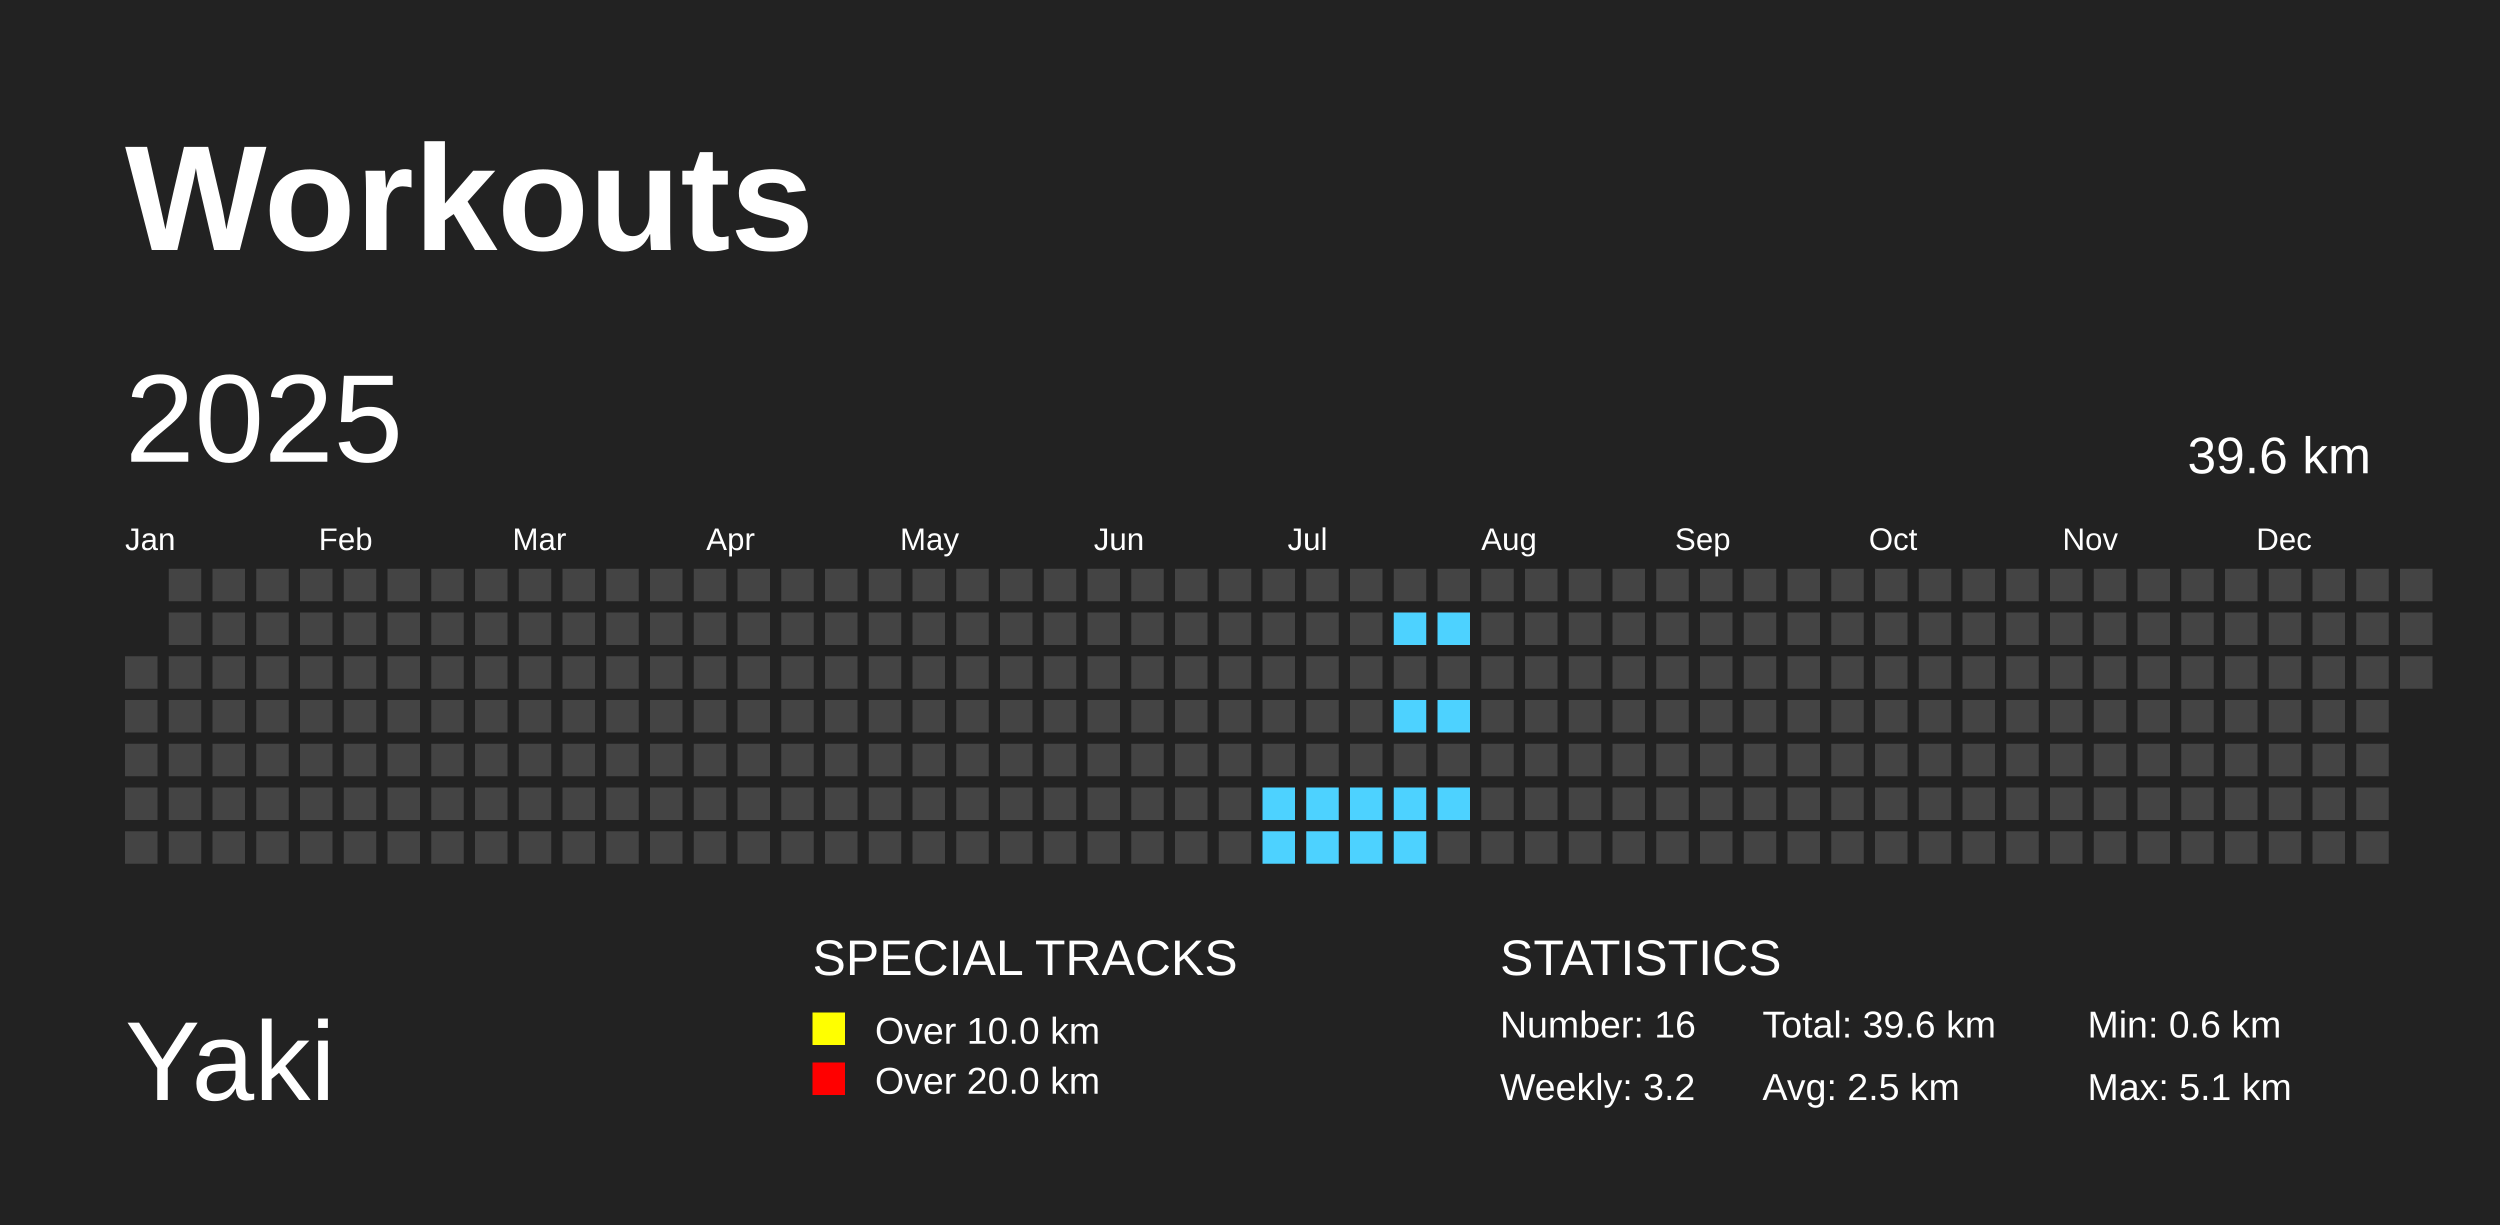
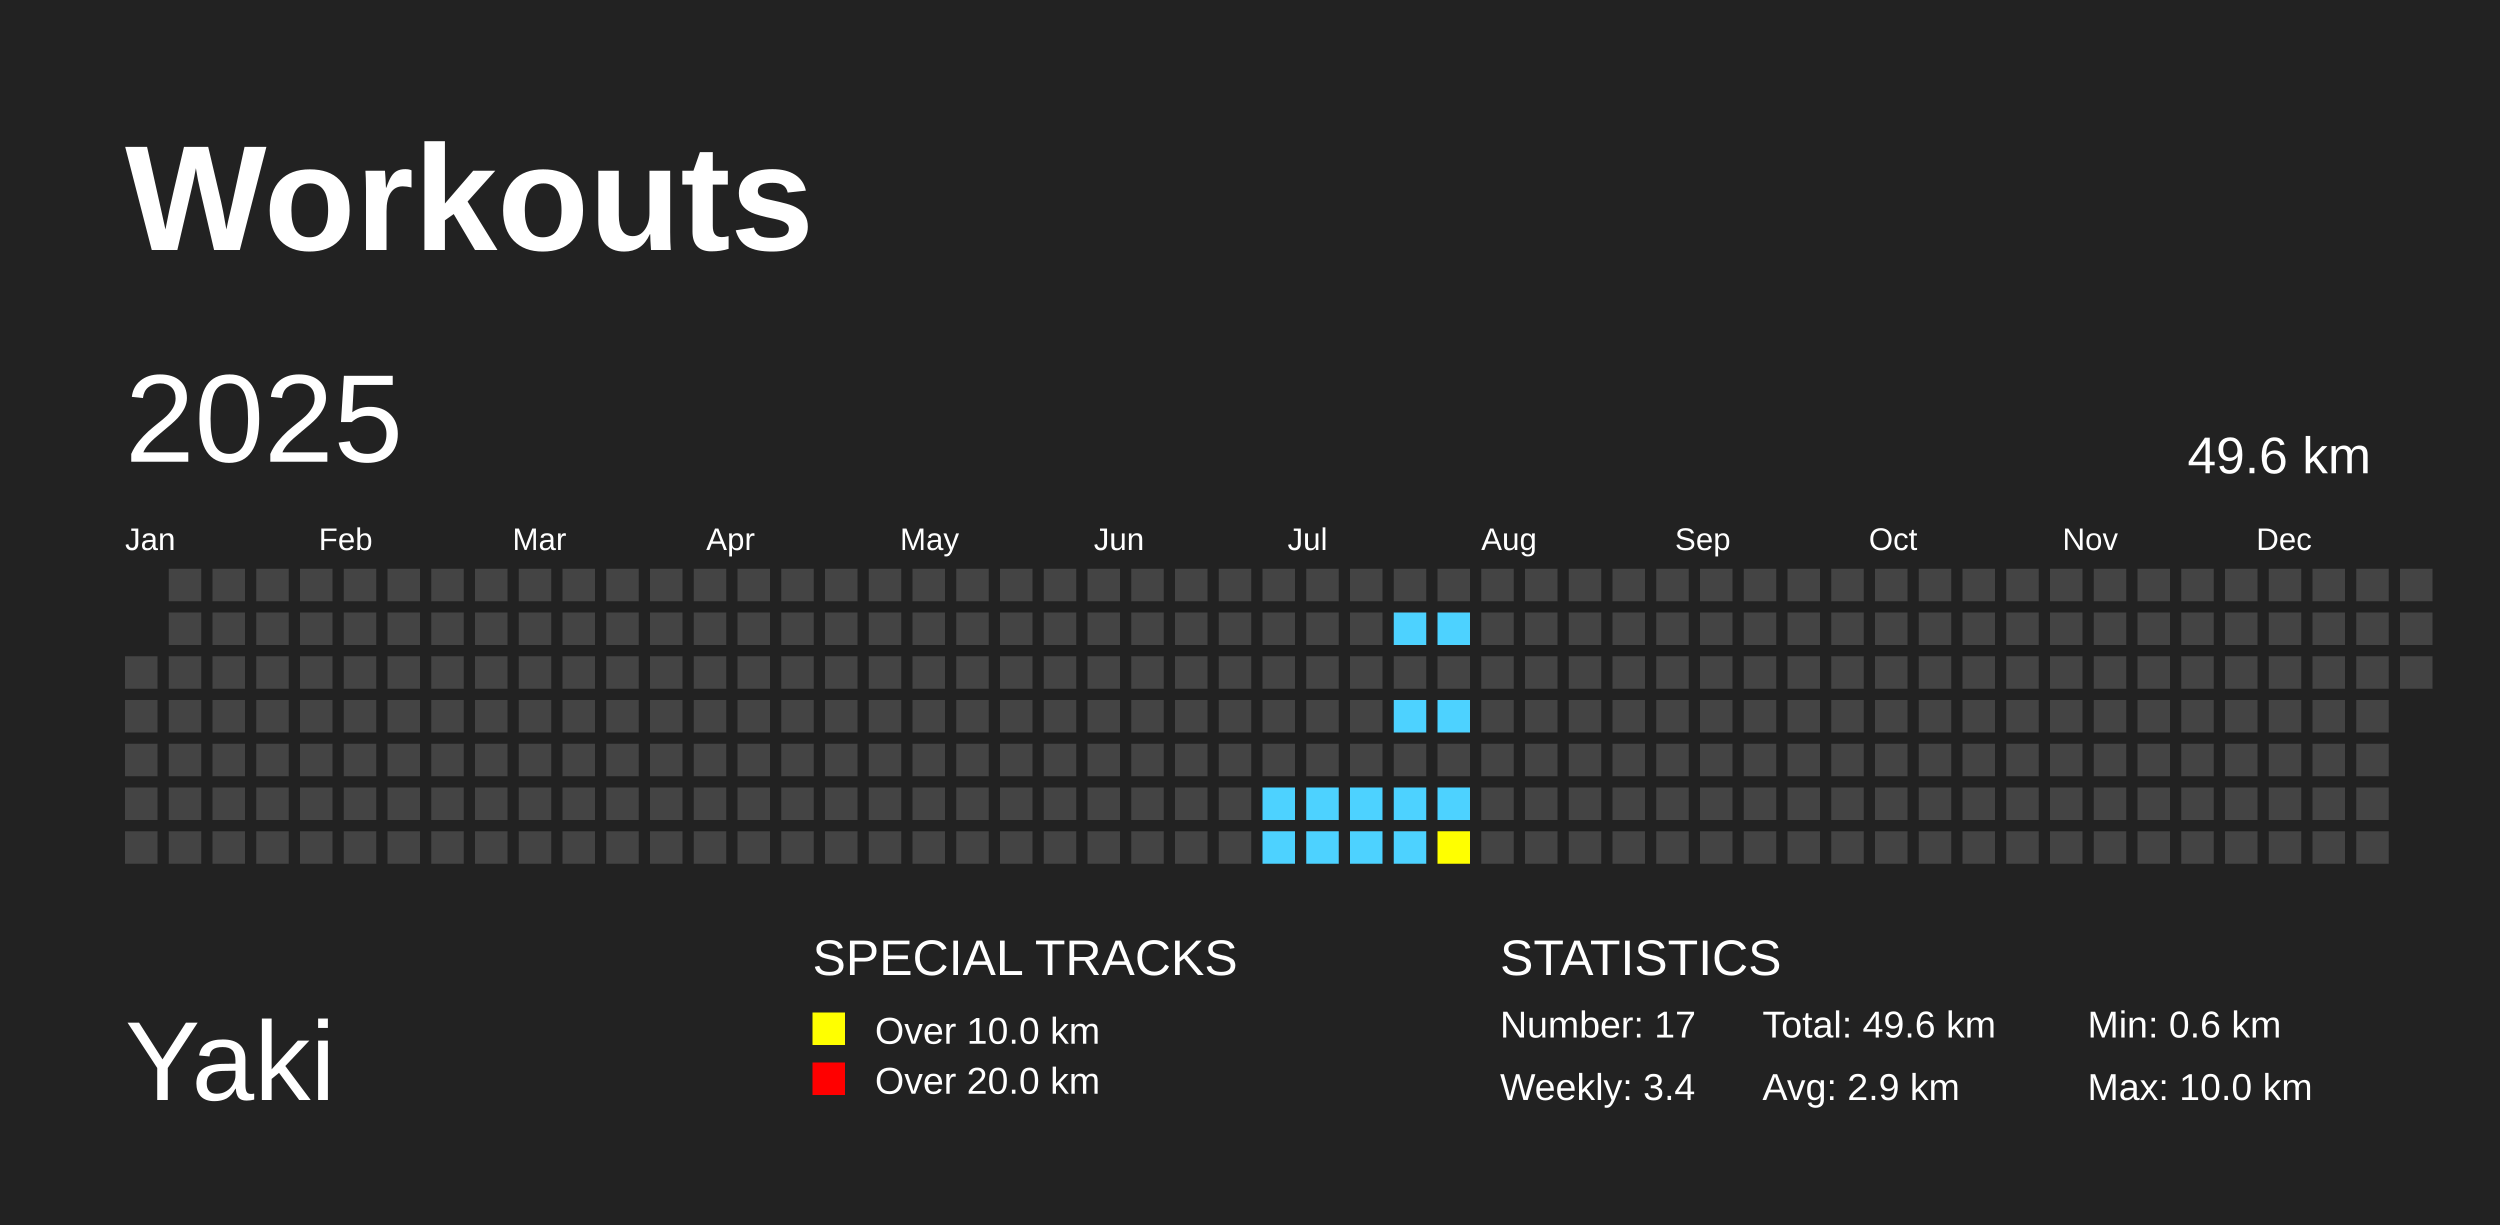
<svg xmlns="http://www.w3.org/2000/svg" baseProfile="full" height="98mm" version="1.1" viewBox="0,0,200,98" width="200mm">
  <defs />
  <rect fill="#222222" height="98" width="200" x="0" y="0" />
  <text fill="#FFFFFF" style="font-size:12px; font-family:Arial; font-weight:bold;" x="10" y="20">Workouts</text>
  <text fill="#FFFFFF" style="font-size:9px; font-family:Arial" x="10" y="88">Yaki</text>
  <text fill="#FFFFFF" style="font-size:4px; font-family:Arial" x="65" y="78">SPECIAL TRACKS</text>
  <rect fill="yellow" height="2.6" width="2.6" x="65" y="81" />
  <text fill="#FFFFFF" style="font-size:3px; font-family:Arial" x="70" y="83.5">Over 10.0 km</text>
  <rect fill="red" height="2.6" width="2.6" x="65" y="85" />
  <text fill="#FFFFFF" style="font-size:3px; font-family:Arial" x="70" y="87.5">Over 20.0 km</text>
  <text fill="#FFFFFF" style="font-size:4px; font-family:Arial" x="120" y="78">STATISTICS</text>
-   <text fill="#FFFFFF" style="font-size:3px; font-family:Arial" x="120" y="83">Number: 16</text>
-   <text fill="#FFFFFF" style="font-size:3px; font-family:Arial" x="120" y="88">Weekly: 3.2</text>
-   <text fill="#FFFFFF" style="font-size:3px; font-family:Arial" x="141" y="83">Total: 39.6 km</text>
-   <text fill="#FFFFFF" style="font-size:3px; font-family:Arial" x="141" y="88">Avg: 2.5 km</text>
+   <text fill="#FFFFFF" style="font-size:3px; font-family:Arial" x="120" y="83">Number: 17</text>
+   <text fill="#FFFFFF" style="font-size:3px; font-family:Arial" x="120" y="88">Weekly: 3.4</text>
+   <text fill="#FFFFFF" style="font-size:3px; font-family:Arial" x="141" y="83">Total: 49.6 km</text>
+   <text fill="#FFFFFF" style="font-size:3px; font-family:Arial" x="141" y="88">Avg: 2.9 km</text>
  <text fill="#FFFFFF" style="font-size:3px; font-family:Arial" x="167" y="83">Min: 0.6 km</text>
-   <text fill="#FFFFFF" style="font-size:3px; font-family:Arial" x="167" y="88">Max: 5.1 km</text>
+   <text fill="#FFFFFF" style="font-size:3px; font-family:Arial" x="167" y="88">Max: 10.0 km</text>
  <text dominant-baseline="hanging" fill="#FFFFFF" style="font-size:10.0px; font-family:Arial;" x="10" y="30">2025</text>
-   <text dominant-baseline="hanging" fill="#FFFFFF" style="font-size:4.125px; font-family:Arial;" x="175" y="35">39.6 km</text>
+   <text dominant-baseline="hanging" fill="#FFFFFF" style="font-size:4.125px; font-family:Arial;" x="175" y="35">49.6 km</text>
  <text fill="#FFFFFF" style="font-size:2.5px; font-family:Arial" x="10.0" y="44">Jan</text>
  <text fill="#FFFFFF" style="font-size:2.5px; font-family:Arial" x="25.5" y="44">Feb</text>
  <text fill="#FFFFFF" style="font-size:2.5px; font-family:Arial" x="41.0" y="44">Mar</text>
  <text fill="#FFFFFF" style="font-size:2.5px; font-family:Arial" x="56.5" y="44">Apr</text>
  <text fill="#FFFFFF" style="font-size:2.5px; font-family:Arial" x="72.0" y="44">May</text>
  <text fill="#FFFFFF" style="font-size:2.5px; font-family:Arial" x="87.5" y="44">Jun</text>
  <text fill="#FFFFFF" style="font-size:2.5px; font-family:Arial" x="103.0" y="44">Jul</text>
  <text fill="#FFFFFF" style="font-size:2.5px; font-family:Arial" x="118.5" y="44">Aug</text>
  <text fill="#FFFFFF" style="font-size:2.5px; font-family:Arial" x="134.0" y="44">Sep</text>
  <text fill="#FFFFFF" style="font-size:2.5px; font-family:Arial" x="149.5" y="44">Oct</text>
  <text fill="#FFFFFF" style="font-size:2.5px; font-family:Arial" x="165.0" y="44">Nov</text>
  <text fill="#FFFFFF" style="font-size:2.5px; font-family:Arial" x="180.5" y="44">Dec</text>
  <rect fill="#444444" height="2.6" width="2.6" x="10.0" y="52.5" />
  <rect fill="#444444" height="2.6" width="2.6" x="10.0" y="56.0" />
  <rect fill="#444444" height="2.6" width="2.6" x="10.0" y="59.5" />
  <rect fill="#444444" height="2.6" width="2.6" x="10.0" y="63.0" />
  <rect fill="#444444" height="2.6" width="2.6" x="10.0" y="66.5" />
  <rect fill="#444444" height="2.6" width="2.6" x="13.5" y="45.5" />
  <rect fill="#444444" height="2.6" width="2.6" x="13.5" y="49.0" />
  <rect fill="#444444" height="2.6" width="2.6" x="13.5" y="52.5" />
  <rect fill="#444444" height="2.6" width="2.6" x="13.5" y="56.0" />
  <rect fill="#444444" height="2.6" width="2.6" x="13.5" y="59.5" />
  <rect fill="#444444" height="2.6" width="2.6" x="13.5" y="63.0" />
  <rect fill="#444444" height="2.6" width="2.6" x="13.5" y="66.5" />
  <rect fill="#444444" height="2.6" width="2.6" x="17.0" y="45.5" />
  <rect fill="#444444" height="2.6" width="2.6" x="17.0" y="49.0" />
  <rect fill="#444444" height="2.6" width="2.6" x="17.0" y="52.5" />
  <rect fill="#444444" height="2.6" width="2.6" x="17.0" y="56.0" />
  <rect fill="#444444" height="2.6" width="2.6" x="17.0" y="59.5" />
  <rect fill="#444444" height="2.6" width="2.6" x="17.0" y="63.0" />
  <rect fill="#444444" height="2.6" width="2.6" x="17.0" y="66.5" />
  <rect fill="#444444" height="2.6" width="2.6" x="20.5" y="45.5" />
  <rect fill="#444444" height="2.6" width="2.6" x="20.5" y="49.0" />
  <rect fill="#444444" height="2.6" width="2.6" x="20.5" y="52.5" />
  <rect fill="#444444" height="2.6" width="2.6" x="20.5" y="56.0" />
  <rect fill="#444444" height="2.6" width="2.6" x="20.5" y="59.5" />
  <rect fill="#444444" height="2.6" width="2.6" x="20.5" y="63.0" />
  <rect fill="#444444" height="2.6" width="2.6" x="20.5" y="66.5" />
  <rect fill="#444444" height="2.6" width="2.6" x="24.0" y="45.5" />
  <rect fill="#444444" height="2.6" width="2.6" x="24.0" y="49.0" />
  <rect fill="#444444" height="2.6" width="2.6" x="24.0" y="52.5" />
  <rect fill="#444444" height="2.6" width="2.6" x="24.0" y="56.0" />
  <rect fill="#444444" height="2.6" width="2.6" x="24.0" y="59.5" />
  <rect fill="#444444" height="2.6" width="2.6" x="24.0" y="63.0" />
  <rect fill="#444444" height="2.6" width="2.6" x="24.0" y="66.5" />
  <rect fill="#444444" height="2.6" width="2.6" x="27.5" y="45.5" />
  <rect fill="#444444" height="2.6" width="2.6" x="27.5" y="49.0" />
  <rect fill="#444444" height="2.6" width="2.6" x="27.5" y="52.5" />
  <rect fill="#444444" height="2.6" width="2.6" x="27.5" y="56.0" />
  <rect fill="#444444" height="2.6" width="2.6" x="27.5" y="59.5" />
  <rect fill="#444444" height="2.6" width="2.6" x="27.5" y="63.0" />
  <rect fill="#444444" height="2.6" width="2.6" x="27.5" y="66.5" />
  <rect fill="#444444" height="2.6" width="2.6" x="31.0" y="45.5" />
  <rect fill="#444444" height="2.6" width="2.6" x="31.0" y="49.0" />
  <rect fill="#444444" height="2.6" width="2.6" x="31.0" y="52.5" />
  <rect fill="#444444" height="2.6" width="2.6" x="31.0" y="56.0" />
  <rect fill="#444444" height="2.6" width="2.6" x="31.0" y="59.5" />
  <rect fill="#444444" height="2.6" width="2.6" x="31.0" y="63.0" />
  <rect fill="#444444" height="2.6" width="2.6" x="31.0" y="66.5" />
  <rect fill="#444444" height="2.6" width="2.6" x="34.5" y="45.5" />
  <rect fill="#444444" height="2.6" width="2.6" x="34.5" y="49.0" />
  <rect fill="#444444" height="2.6" width="2.6" x="34.5" y="52.5" />
  <rect fill="#444444" height="2.6" width="2.6" x="34.5" y="56.0" />
  <rect fill="#444444" height="2.6" width="2.6" x="34.5" y="59.5" />
  <rect fill="#444444" height="2.6" width="2.6" x="34.5" y="63.0" />
  <rect fill="#444444" height="2.6" width="2.6" x="34.5" y="66.5" />
  <rect fill="#444444" height="2.6" width="2.6" x="38.0" y="45.5" />
  <rect fill="#444444" height="2.6" width="2.6" x="38.0" y="49.0" />
  <rect fill="#444444" height="2.6" width="2.6" x="38.0" y="52.5" />
  <rect fill="#444444" height="2.6" width="2.6" x="38.0" y="56.0" />
  <rect fill="#444444" height="2.6" width="2.6" x="38.0" y="59.5" />
  <rect fill="#444444" height="2.6" width="2.6" x="38.0" y="63.0" />
  <rect fill="#444444" height="2.6" width="2.6" x="38.0" y="66.5" />
  <rect fill="#444444" height="2.6" width="2.6" x="41.5" y="45.5" />
  <rect fill="#444444" height="2.6" width="2.6" x="41.5" y="49.0" />
  <rect fill="#444444" height="2.6" width="2.6" x="41.5" y="52.5" />
  <rect fill="#444444" height="2.6" width="2.6" x="41.5" y="56.0" />
  <rect fill="#444444" height="2.6" width="2.6" x="41.5" y="59.5" />
  <rect fill="#444444" height="2.6" width="2.6" x="41.5" y="63.0" />
  <rect fill="#444444" height="2.6" width="2.6" x="41.5" y="66.5" />
  <rect fill="#444444" height="2.6" width="2.6" x="45.0" y="45.5" />
  <rect fill="#444444" height="2.6" width="2.6" x="45.0" y="49.0" />
  <rect fill="#444444" height="2.6" width="2.6" x="45.0" y="52.5" />
  <rect fill="#444444" height="2.6" width="2.6" x="45.0" y="56.0" />
  <rect fill="#444444" height="2.6" width="2.6" x="45.0" y="59.5" />
  <rect fill="#444444" height="2.6" width="2.6" x="45.0" y="63.0" />
  <rect fill="#444444" height="2.6" width="2.6" x="45.0" y="66.5" />
  <rect fill="#444444" height="2.6" width="2.6" x="48.5" y="45.5" />
  <rect fill="#444444" height="2.6" width="2.6" x="48.5" y="49.0" />
  <rect fill="#444444" height="2.6" width="2.6" x="48.5" y="52.5" />
  <rect fill="#444444" height="2.6" width="2.6" x="48.5" y="56.0" />
  <rect fill="#444444" height="2.6" width="2.6" x="48.5" y="59.5" />
  <rect fill="#444444" height="2.6" width="2.6" x="48.5" y="63.0" />
  <rect fill="#444444" height="2.6" width="2.6" x="48.5" y="66.5" />
  <rect fill="#444444" height="2.6" width="2.6" x="52.0" y="45.5" />
  <rect fill="#444444" height="2.6" width="2.6" x="52.0" y="49.0" />
  <rect fill="#444444" height="2.6" width="2.6" x="52.0" y="52.5" />
  <rect fill="#444444" height="2.6" width="2.6" x="52.0" y="56.0" />
  <rect fill="#444444" height="2.6" width="2.6" x="52.0" y="59.5" />
  <rect fill="#444444" height="2.6" width="2.6" x="52.0" y="63.0" />
  <rect fill="#444444" height="2.6" width="2.6" x="52.0" y="66.5" />
  <rect fill="#444444" height="2.6" width="2.6" x="55.5" y="45.5" />
  <rect fill="#444444" height="2.6" width="2.6" x="55.5" y="49.0" />
  <rect fill="#444444" height="2.6" width="2.6" x="55.5" y="52.5" />
  <rect fill="#444444" height="2.6" width="2.6" x="55.5" y="56.0" />
  <rect fill="#444444" height="2.6" width="2.6" x="55.5" y="59.5" />
  <rect fill="#444444" height="2.6" width="2.6" x="55.5" y="63.0" />
  <rect fill="#444444" height="2.6" width="2.6" x="55.5" y="66.5" />
  <rect fill="#444444" height="2.6" width="2.6" x="59.0" y="45.5" />
  <rect fill="#444444" height="2.6" width="2.6" x="59.0" y="49.0" />
  <rect fill="#444444" height="2.6" width="2.6" x="59.0" y="52.5" />
  <rect fill="#444444" height="2.6" width="2.6" x="59.0" y="56.0" />
  <rect fill="#444444" height="2.6" width="2.6" x="59.0" y="59.5" />
  <rect fill="#444444" height="2.6" width="2.6" x="59.0" y="63.0" />
  <rect fill="#444444" height="2.6" width="2.6" x="59.0" y="66.5" />
  <rect fill="#444444" height="2.6" width="2.6" x="62.5" y="45.5" />
  <rect fill="#444444" height="2.6" width="2.6" x="62.5" y="49.0" />
  <rect fill="#444444" height="2.6" width="2.6" x="62.5" y="52.5" />
  <rect fill="#444444" height="2.6" width="2.6" x="62.5" y="56.0" />
  <rect fill="#444444" height="2.6" width="2.6" x="62.5" y="59.5" />
  <rect fill="#444444" height="2.6" width="2.6" x="62.5" y="63.0" />
  <rect fill="#444444" height="2.6" width="2.6" x="62.5" y="66.5" />
  <rect fill="#444444" height="2.6" width="2.6" x="66.0" y="45.5" />
  <rect fill="#444444" height="2.6" width="2.6" x="66.0" y="49.0" />
  <rect fill="#444444" height="2.6" width="2.6" x="66.0" y="52.5" />
  <rect fill="#444444" height="2.6" width="2.6" x="66.0" y="56.0" />
  <rect fill="#444444" height="2.6" width="2.6" x="66.0" y="59.5" />
  <rect fill="#444444" height="2.6" width="2.6" x="66.0" y="63.0" />
  <rect fill="#444444" height="2.6" width="2.6" x="66.0" y="66.5" />
  <rect fill="#444444" height="2.6" width="2.6" x="69.5" y="45.5" />
  <rect fill="#444444" height="2.6" width="2.6" x="69.5" y="49.0" />
  <rect fill="#444444" height="2.6" width="2.6" x="69.5" y="52.5" />
  <rect fill="#444444" height="2.6" width="2.6" x="69.5" y="56.0" />
  <rect fill="#444444" height="2.6" width="2.6" x="69.5" y="59.5" />
  <rect fill="#444444" height="2.6" width="2.6" x="69.5" y="63.0" />
  <rect fill="#444444" height="2.6" width="2.6" x="69.5" y="66.5" />
  <rect fill="#444444" height="2.6" width="2.6" x="73.0" y="45.5" />
  <rect fill="#444444" height="2.6" width="2.6" x="73.0" y="49.0" />
  <rect fill="#444444" height="2.6" width="2.6" x="73.0" y="52.5" />
  <rect fill="#444444" height="2.6" width="2.6" x="73.0" y="56.0" />
  <rect fill="#444444" height="2.6" width="2.6" x="73.0" y="59.5" />
  <rect fill="#444444" height="2.6" width="2.6" x="73.0" y="63.0" />
  <rect fill="#444444" height="2.6" width="2.6" x="73.0" y="66.5" />
  <rect fill="#444444" height="2.6" width="2.6" x="76.5" y="45.5" />
  <rect fill="#444444" height="2.6" width="2.6" x="76.5" y="49.0" />
  <rect fill="#444444" height="2.6" width="2.6" x="76.5" y="52.5" />
  <rect fill="#444444" height="2.6" width="2.6" x="76.5" y="56.0" />
  <rect fill="#444444" height="2.6" width="2.6" x="76.5" y="59.5" />
  <rect fill="#444444" height="2.6" width="2.6" x="76.5" y="63.0" />
  <rect fill="#444444" height="2.6" width="2.6" x="76.5" y="66.5" />
  <rect fill="#444444" height="2.6" width="2.6" x="80.0" y="45.5" />
  <rect fill="#444444" height="2.6" width="2.6" x="80.0" y="49.0" />
  <rect fill="#444444" height="2.6" width="2.6" x="80.0" y="52.5" />
  <rect fill="#444444" height="2.6" width="2.6" x="80.0" y="56.0" />
  <rect fill="#444444" height="2.6" width="2.6" x="80.0" y="59.5" />
  <rect fill="#444444" height="2.6" width="2.6" x="80.0" y="63.0" />
  <rect fill="#444444" height="2.6" width="2.6" x="80.0" y="66.5" />
  <rect fill="#444444" height="2.6" width="2.6" x="83.5" y="45.5" />
  <rect fill="#444444" height="2.6" width="2.6" x="83.5" y="49.0" />
  <rect fill="#444444" height="2.6" width="2.6" x="83.5" y="52.5" />
  <rect fill="#444444" height="2.6" width="2.6" x="83.5" y="56.0" />
  <rect fill="#444444" height="2.6" width="2.6" x="83.5" y="59.5" />
  <rect fill="#444444" height="2.6" width="2.6" x="83.5" y="63.0" />
  <rect fill="#444444" height="2.6" width="2.6" x="83.5" y="66.5" />
  <rect fill="#444444" height="2.6" width="2.6" x="87.0" y="45.5" />
  <rect fill="#444444" height="2.6" width="2.6" x="87.0" y="49.0" />
  <rect fill="#444444" height="2.6" width="2.6" x="87.0" y="52.5" />
  <rect fill="#444444" height="2.6" width="2.6" x="87.0" y="56.0" />
  <rect fill="#444444" height="2.6" width="2.6" x="87.0" y="59.5" />
  <rect fill="#444444" height="2.6" width="2.6" x="87.0" y="63.0" />
  <rect fill="#444444" height="2.6" width="2.6" x="87.0" y="66.5" />
  <rect fill="#444444" height="2.6" width="2.6" x="90.5" y="45.5" />
  <rect fill="#444444" height="2.6" width="2.6" x="90.5" y="49.0" />
  <rect fill="#444444" height="2.6" width="2.6" x="90.5" y="52.5" />
  <rect fill="#444444" height="2.6" width="2.6" x="90.5" y="56.0" />
  <rect fill="#444444" height="2.6" width="2.6" x="90.5" y="59.5" />
  <rect fill="#444444" height="2.6" width="2.6" x="90.5" y="63.0" />
  <rect fill="#444444" height="2.6" width="2.6" x="90.5" y="66.5" />
  <rect fill="#444444" height="2.6" width="2.6" x="94.0" y="45.5" />
  <rect fill="#444444" height="2.6" width="2.6" x="94.0" y="49.0" />
  <rect fill="#444444" height="2.6" width="2.6" x="94.0" y="52.5" />
  <rect fill="#444444" height="2.6" width="2.6" x="94.0" y="56.0" />
  <rect fill="#444444" height="2.6" width="2.6" x="94.0" y="59.5" />
  <rect fill="#444444" height="2.6" width="2.6" x="94.0" y="63.0" />
  <rect fill="#444444" height="2.6" width="2.6" x="94.0" y="66.5" />
  <rect fill="#444444" height="2.6" width="2.6" x="97.5" y="45.5" />
  <rect fill="#444444" height="2.6" width="2.6" x="97.5" y="49.0" />
  <rect fill="#444444" height="2.6" width="2.6" x="97.5" y="52.5" />
  <rect fill="#444444" height="2.6" width="2.6" x="97.5" y="56.0" />
  <rect fill="#444444" height="2.6" width="2.6" x="97.5" y="59.5" />
  <rect fill="#444444" height="2.6" width="2.6" x="97.5" y="63.0" />
  <rect fill="#444444" height="2.6" width="2.6" x="97.5" y="66.5" />
  <rect fill="#444444" height="2.6" width="2.6" x="101.0" y="45.5" />
  <rect fill="#444444" height="2.6" width="2.6" x="101.0" y="49.0" />
  <rect fill="#444444" height="2.6" width="2.6" x="101.0" y="52.5" />
  <rect fill="#444444" height="2.6" width="2.6" x="101.0" y="56.0" />
  <rect fill="#444444" height="2.6" width="2.6" x="101.0" y="59.5" />
  <rect fill="#4DD2FF" height="2.6" width="2.6" x="101.0" y="63.0" />
  <rect fill="#4DD2FF" height="2.6" width="2.6" x="101.0" y="66.5" />
  <rect fill="#444444" height="2.6" width="2.6" x="104.5" y="45.5" />
  <rect fill="#444444" height="2.6" width="2.6" x="104.5" y="49.0" />
  <rect fill="#444444" height="2.6" width="2.6" x="104.5" y="52.5" />
  <rect fill="#444444" height="2.6" width="2.6" x="104.5" y="56.0" />
  <rect fill="#444444" height="2.6" width="2.6" x="104.5" y="59.5" />
  <rect fill="#4DD2FF" height="2.6" width="2.6" x="104.5" y="63.0" />
  <rect fill="#4DD2FF" height="2.6" width="2.6" x="104.5" y="66.5" />
  <rect fill="#444444" height="2.6" width="2.6" x="108.0" y="45.5" />
  <rect fill="#444444" height="2.6" width="2.6" x="108.0" y="49.0" />
  <rect fill="#444444" height="2.6" width="2.6" x="108.0" y="52.5" />
  <rect fill="#444444" height="2.6" width="2.6" x="108.0" y="56.0" />
  <rect fill="#444444" height="2.6" width="2.6" x="108.0" y="59.5" />
  <rect fill="#4DD2FF" height="2.6" width="2.6" x="108.0" y="63.0" />
  <rect fill="#4DD2FF" height="2.6" width="2.6" x="108.0" y="66.5" />
  <rect fill="#444444" height="2.6" width="2.6" x="111.5" y="45.5" />
  <rect fill="#4DD2FF" height="2.6" width="2.6" x="111.5" y="49.0" />
  <rect fill="#444444" height="2.6" width="2.6" x="111.5" y="52.5" />
  <rect fill="#4DD2FF" height="2.6" width="2.6" x="111.5" y="56.0" />
  <rect fill="#444444" height="2.6" width="2.6" x="111.5" y="59.5" />
  <rect fill="#4DD2FF" height="2.6" width="2.6" x="111.5" y="63.0" />
  <rect fill="#4DD2FF" height="2.6" width="2.6" x="111.5" y="66.5" />
  <rect fill="#444444" height="2.6" width="2.6" x="115.0" y="45.5" />
  <rect fill="#4DD2FF" height="2.6" width="2.6" x="115.0" y="49.0" />
  <rect fill="#444444" height="2.6" width="2.6" x="115.0" y="52.5" />
  <rect fill="#4DD2FF" height="2.6" width="2.6" x="115.0" y="56.0" />
  <rect fill="#444444" height="2.6" width="2.6" x="115.0" y="59.5" />
  <rect fill="#4DD2FF" height="2.6" width="2.6" x="115.0" y="63.0" />
-   <rect fill="#444444" height="2.6" width="2.6" x="115.0" y="66.5" />
+   <rect fill="yellow" height="2.6" width="2.6" x="115.0" y="66.5" />
  <rect fill="#444444" height="2.6" width="2.6" x="118.5" y="45.5" />
  <rect fill="#444444" height="2.6" width="2.6" x="118.5" y="49.0" />
  <rect fill="#444444" height="2.6" width="2.6" x="118.5" y="52.5" />
  <rect fill="#444444" height="2.6" width="2.6" x="118.5" y="56.0" />
  <rect fill="#444444" height="2.6" width="2.6" x="118.5" y="59.5" />
  <rect fill="#444444" height="2.6" width="2.6" x="118.5" y="63.0" />
  <rect fill="#444444" height="2.6" width="2.6" x="118.5" y="66.5" />
  <rect fill="#444444" height="2.6" width="2.6" x="122.0" y="45.5" />
  <rect fill="#444444" height="2.6" width="2.6" x="122.0" y="49.0" />
  <rect fill="#444444" height="2.6" width="2.6" x="122.0" y="52.5" />
  <rect fill="#444444" height="2.6" width="2.6" x="122.0" y="56.0" />
  <rect fill="#444444" height="2.6" width="2.6" x="122.0" y="59.5" />
  <rect fill="#444444" height="2.6" width="2.6" x="122.0" y="63.0" />
  <rect fill="#444444" height="2.6" width="2.6" x="122.0" y="66.5" />
  <rect fill="#444444" height="2.6" width="2.6" x="125.5" y="45.5" />
  <rect fill="#444444" height="2.6" width="2.6" x="125.5" y="49.0" />
  <rect fill="#444444" height="2.6" width="2.6" x="125.5" y="52.5" />
  <rect fill="#444444" height="2.6" width="2.6" x="125.5" y="56.0" />
  <rect fill="#444444" height="2.6" width="2.6" x="125.5" y="59.5" />
  <rect fill="#444444" height="2.6" width="2.6" x="125.5" y="63.0" />
  <rect fill="#444444" height="2.6" width="2.6" x="125.5" y="66.5" />
  <rect fill="#444444" height="2.6" width="2.6" x="129.0" y="45.5" />
  <rect fill="#444444" height="2.6" width="2.6" x="129.0" y="49.0" />
  <rect fill="#444444" height="2.6" width="2.6" x="129.0" y="52.5" />
  <rect fill="#444444" height="2.6" width="2.6" x="129.0" y="56.0" />
  <rect fill="#444444" height="2.6" width="2.6" x="129.0" y="59.5" />
  <rect fill="#444444" height="2.6" width="2.6" x="129.0" y="63.0" />
  <rect fill="#444444" height="2.6" width="2.6" x="129.0" y="66.5" />
  <rect fill="#444444" height="2.6" width="2.6" x="132.5" y="45.5" />
  <rect fill="#444444" height="2.6" width="2.6" x="132.5" y="49.0" />
  <rect fill="#444444" height="2.6" width="2.6" x="132.5" y="52.5" />
  <rect fill="#444444" height="2.6" width="2.6" x="132.5" y="56.0" />
  <rect fill="#444444" height="2.6" width="2.6" x="132.5" y="59.5" />
  <rect fill="#444444" height="2.6" width="2.6" x="132.5" y="63.0" />
  <rect fill="#444444" height="2.6" width="2.6" x="132.5" y="66.5" />
  <rect fill="#444444" height="2.6" width="2.6" x="136.0" y="45.5" />
  <rect fill="#444444" height="2.6" width="2.6" x="136.0" y="49.0" />
  <rect fill="#444444" height="2.6" width="2.6" x="136.0" y="52.5" />
  <rect fill="#444444" height="2.6" width="2.6" x="136.0" y="56.0" />
  <rect fill="#444444" height="2.6" width="2.6" x="136.0" y="59.5" />
  <rect fill="#444444" height="2.6" width="2.6" x="136.0" y="63.0" />
  <rect fill="#444444" height="2.6" width="2.6" x="136.0" y="66.5" />
  <rect fill="#444444" height="2.6" width="2.6" x="139.5" y="45.5" />
  <rect fill="#444444" height="2.6" width="2.6" x="139.5" y="49.0" />
  <rect fill="#444444" height="2.6" width="2.6" x="139.5" y="52.5" />
  <rect fill="#444444" height="2.6" width="2.6" x="139.5" y="56.0" />
  <rect fill="#444444" height="2.6" width="2.6" x="139.5" y="59.5" />
  <rect fill="#444444" height="2.6" width="2.6" x="139.5" y="63.0" />
  <rect fill="#444444" height="2.6" width="2.6" x="139.5" y="66.5" />
  <rect fill="#444444" height="2.6" width="2.6" x="143.0" y="45.5" />
  <rect fill="#444444" height="2.6" width="2.6" x="143.0" y="49.0" />
  <rect fill="#444444" height="2.6" width="2.6" x="143.0" y="52.5" />
  <rect fill="#444444" height="2.6" width="2.6" x="143.0" y="56.0" />
  <rect fill="#444444" height="2.6" width="2.6" x="143.0" y="59.5" />
  <rect fill="#444444" height="2.6" width="2.6" x="143.0" y="63.0" />
  <rect fill="#444444" height="2.6" width="2.6" x="143.0" y="66.5" />
  <rect fill="#444444" height="2.6" width="2.6" x="146.5" y="45.5" />
  <rect fill="#444444" height="2.6" width="2.6" x="146.5" y="49.0" />
  <rect fill="#444444" height="2.6" width="2.6" x="146.5" y="52.5" />
  <rect fill="#444444" height="2.6" width="2.6" x="146.5" y="56.0" />
  <rect fill="#444444" height="2.6" width="2.6" x="146.5" y="59.5" />
  <rect fill="#444444" height="2.6" width="2.6" x="146.5" y="63.0" />
  <rect fill="#444444" height="2.6" width="2.6" x="146.5" y="66.5" />
  <rect fill="#444444" height="2.6" width="2.6" x="150.0" y="45.5" />
  <rect fill="#444444" height="2.6" width="2.6" x="150.0" y="49.0" />
  <rect fill="#444444" height="2.6" width="2.6" x="150.0" y="52.5" />
  <rect fill="#444444" height="2.6" width="2.6" x="150.0" y="56.0" />
  <rect fill="#444444" height="2.6" width="2.6" x="150.0" y="59.5" />
  <rect fill="#444444" height="2.6" width="2.6" x="150.0" y="63.0" />
  <rect fill="#444444" height="2.6" width="2.6" x="150.0" y="66.5" />
  <rect fill="#444444" height="2.6" width="2.6" x="153.5" y="45.5" />
  <rect fill="#444444" height="2.6" width="2.6" x="153.5" y="49.0" />
  <rect fill="#444444" height="2.6" width="2.6" x="153.5" y="52.5" />
  <rect fill="#444444" height="2.6" width="2.6" x="153.5" y="56.0" />
  <rect fill="#444444" height="2.6" width="2.6" x="153.5" y="59.5" />
  <rect fill="#444444" height="2.6" width="2.6" x="153.5" y="63.0" />
  <rect fill="#444444" height="2.6" width="2.6" x="153.5" y="66.5" />
  <rect fill="#444444" height="2.6" width="2.6" x="157.0" y="45.5" />
  <rect fill="#444444" height="2.6" width="2.6" x="157.0" y="49.0" />
  <rect fill="#444444" height="2.6" width="2.6" x="157.0" y="52.5" />
  <rect fill="#444444" height="2.6" width="2.6" x="157.0" y="56.0" />
  <rect fill="#444444" height="2.6" width="2.6" x="157.0" y="59.5" />
  <rect fill="#444444" height="2.6" width="2.6" x="157.0" y="63.0" />
  <rect fill="#444444" height="2.6" width="2.6" x="157.0" y="66.5" />
  <rect fill="#444444" height="2.6" width="2.6" x="160.5" y="45.5" />
  <rect fill="#444444" height="2.6" width="2.6" x="160.5" y="49.0" />
  <rect fill="#444444" height="2.6" width="2.6" x="160.5" y="52.5" />
  <rect fill="#444444" height="2.6" width="2.6" x="160.5" y="56.0" />
  <rect fill="#444444" height="2.6" width="2.6" x="160.5" y="59.5" />
  <rect fill="#444444" height="2.6" width="2.6" x="160.5" y="63.0" />
  <rect fill="#444444" height="2.6" width="2.6" x="160.5" y="66.5" />
  <rect fill="#444444" height="2.6" width="2.6" x="164.0" y="45.5" />
  <rect fill="#444444" height="2.6" width="2.6" x="164.0" y="49.0" />
  <rect fill="#444444" height="2.6" width="2.6" x="164.0" y="52.5" />
  <rect fill="#444444" height="2.6" width="2.6" x="164.0" y="56.0" />
  <rect fill="#444444" height="2.6" width="2.6" x="164.0" y="59.5" />
  <rect fill="#444444" height="2.6" width="2.6" x="164.0" y="63.0" />
  <rect fill="#444444" height="2.6" width="2.6" x="164.0" y="66.5" />
  <rect fill="#444444" height="2.6" width="2.6" x="167.5" y="45.5" />
  <rect fill="#444444" height="2.6" width="2.6" x="167.5" y="49.0" />
  <rect fill="#444444" height="2.6" width="2.6" x="167.5" y="52.5" />
  <rect fill="#444444" height="2.6" width="2.6" x="167.5" y="56.0" />
  <rect fill="#444444" height="2.6" width="2.6" x="167.5" y="59.5" />
  <rect fill="#444444" height="2.6" width="2.6" x="167.5" y="63.0" />
  <rect fill="#444444" height="2.6" width="2.6" x="167.5" y="66.5" />
  <rect fill="#444444" height="2.6" width="2.6" x="171.0" y="45.5" />
  <rect fill="#444444" height="2.6" width="2.6" x="171.0" y="49.0" />
  <rect fill="#444444" height="2.6" width="2.6" x="171.0" y="52.5" />
  <rect fill="#444444" height="2.6" width="2.6" x="171.0" y="56.0" />
  <rect fill="#444444" height="2.6" width="2.6" x="171.0" y="59.5" />
  <rect fill="#444444" height="2.6" width="2.6" x="171.0" y="63.0" />
  <rect fill="#444444" height="2.6" width="2.6" x="171.0" y="66.5" />
  <rect fill="#444444" height="2.6" width="2.6" x="174.5" y="45.5" />
  <rect fill="#444444" height="2.6" width="2.6" x="174.5" y="49.0" />
  <rect fill="#444444" height="2.6" width="2.6" x="174.5" y="52.5" />
  <rect fill="#444444" height="2.6" width="2.6" x="174.5" y="56.0" />
  <rect fill="#444444" height="2.6" width="2.6" x="174.5" y="59.5" />
  <rect fill="#444444" height="2.6" width="2.6" x="174.5" y="63.0" />
  <rect fill="#444444" height="2.6" width="2.6" x="174.5" y="66.5" />
  <rect fill="#444444" height="2.6" width="2.6" x="178.0" y="45.5" />
  <rect fill="#444444" height="2.6" width="2.6" x="178.0" y="49.0" />
  <rect fill="#444444" height="2.6" width="2.6" x="178.0" y="52.5" />
  <rect fill="#444444" height="2.6" width="2.6" x="178.0" y="56.0" />
  <rect fill="#444444" height="2.6" width="2.6" x="178.0" y="59.5" />
  <rect fill="#444444" height="2.6" width="2.6" x="178.0" y="63.0" />
  <rect fill="#444444" height="2.6" width="2.6" x="178.0" y="66.5" />
  <rect fill="#444444" height="2.6" width="2.6" x="181.5" y="45.5" />
  <rect fill="#444444" height="2.6" width="2.6" x="181.5" y="49.0" />
  <rect fill="#444444" height="2.6" width="2.6" x="181.5" y="52.5" />
  <rect fill="#444444" height="2.6" width="2.6" x="181.5" y="56.0" />
  <rect fill="#444444" height="2.6" width="2.6" x="181.5" y="59.5" />
  <rect fill="#444444" height="2.6" width="2.6" x="181.5" y="63.0" />
  <rect fill="#444444" height="2.6" width="2.6" x="181.5" y="66.5" />
  <rect fill="#444444" height="2.6" width="2.6" x="185.0" y="45.5" />
  <rect fill="#444444" height="2.6" width="2.6" x="185.0" y="49.0" />
  <rect fill="#444444" height="2.6" width="2.6" x="185.0" y="52.5" />
  <rect fill="#444444" height="2.6" width="2.6" x="185.0" y="56.0" />
  <rect fill="#444444" height="2.6" width="2.6" x="185.0" y="59.5" />
  <rect fill="#444444" height="2.6" width="2.6" x="185.0" y="63.0" />
  <rect fill="#444444" height="2.6" width="2.6" x="185.0" y="66.5" />
  <rect fill="#444444" height="2.6" width="2.6" x="188.5" y="45.5" />
  <rect fill="#444444" height="2.6" width="2.6" x="188.5" y="49.0" />
  <rect fill="#444444" height="2.6" width="2.6" x="188.5" y="52.5" />
  <rect fill="#444444" height="2.6" width="2.6" x="188.5" y="56.0" />
  <rect fill="#444444" height="2.6" width="2.6" x="188.5" y="59.5" />
  <rect fill="#444444" height="2.6" width="2.6" x="188.5" y="63.0" />
  <rect fill="#444444" height="2.6" width="2.6" x="188.5" y="66.5" />
  <rect fill="#444444" height="2.6" width="2.6" x="192.0" y="45.5" />
  <rect fill="#444444" height="2.6" width="2.6" x="192.0" y="49.0" />
  <rect fill="#444444" height="2.6" width="2.6" x="192.0" y="52.5" />
</svg>
